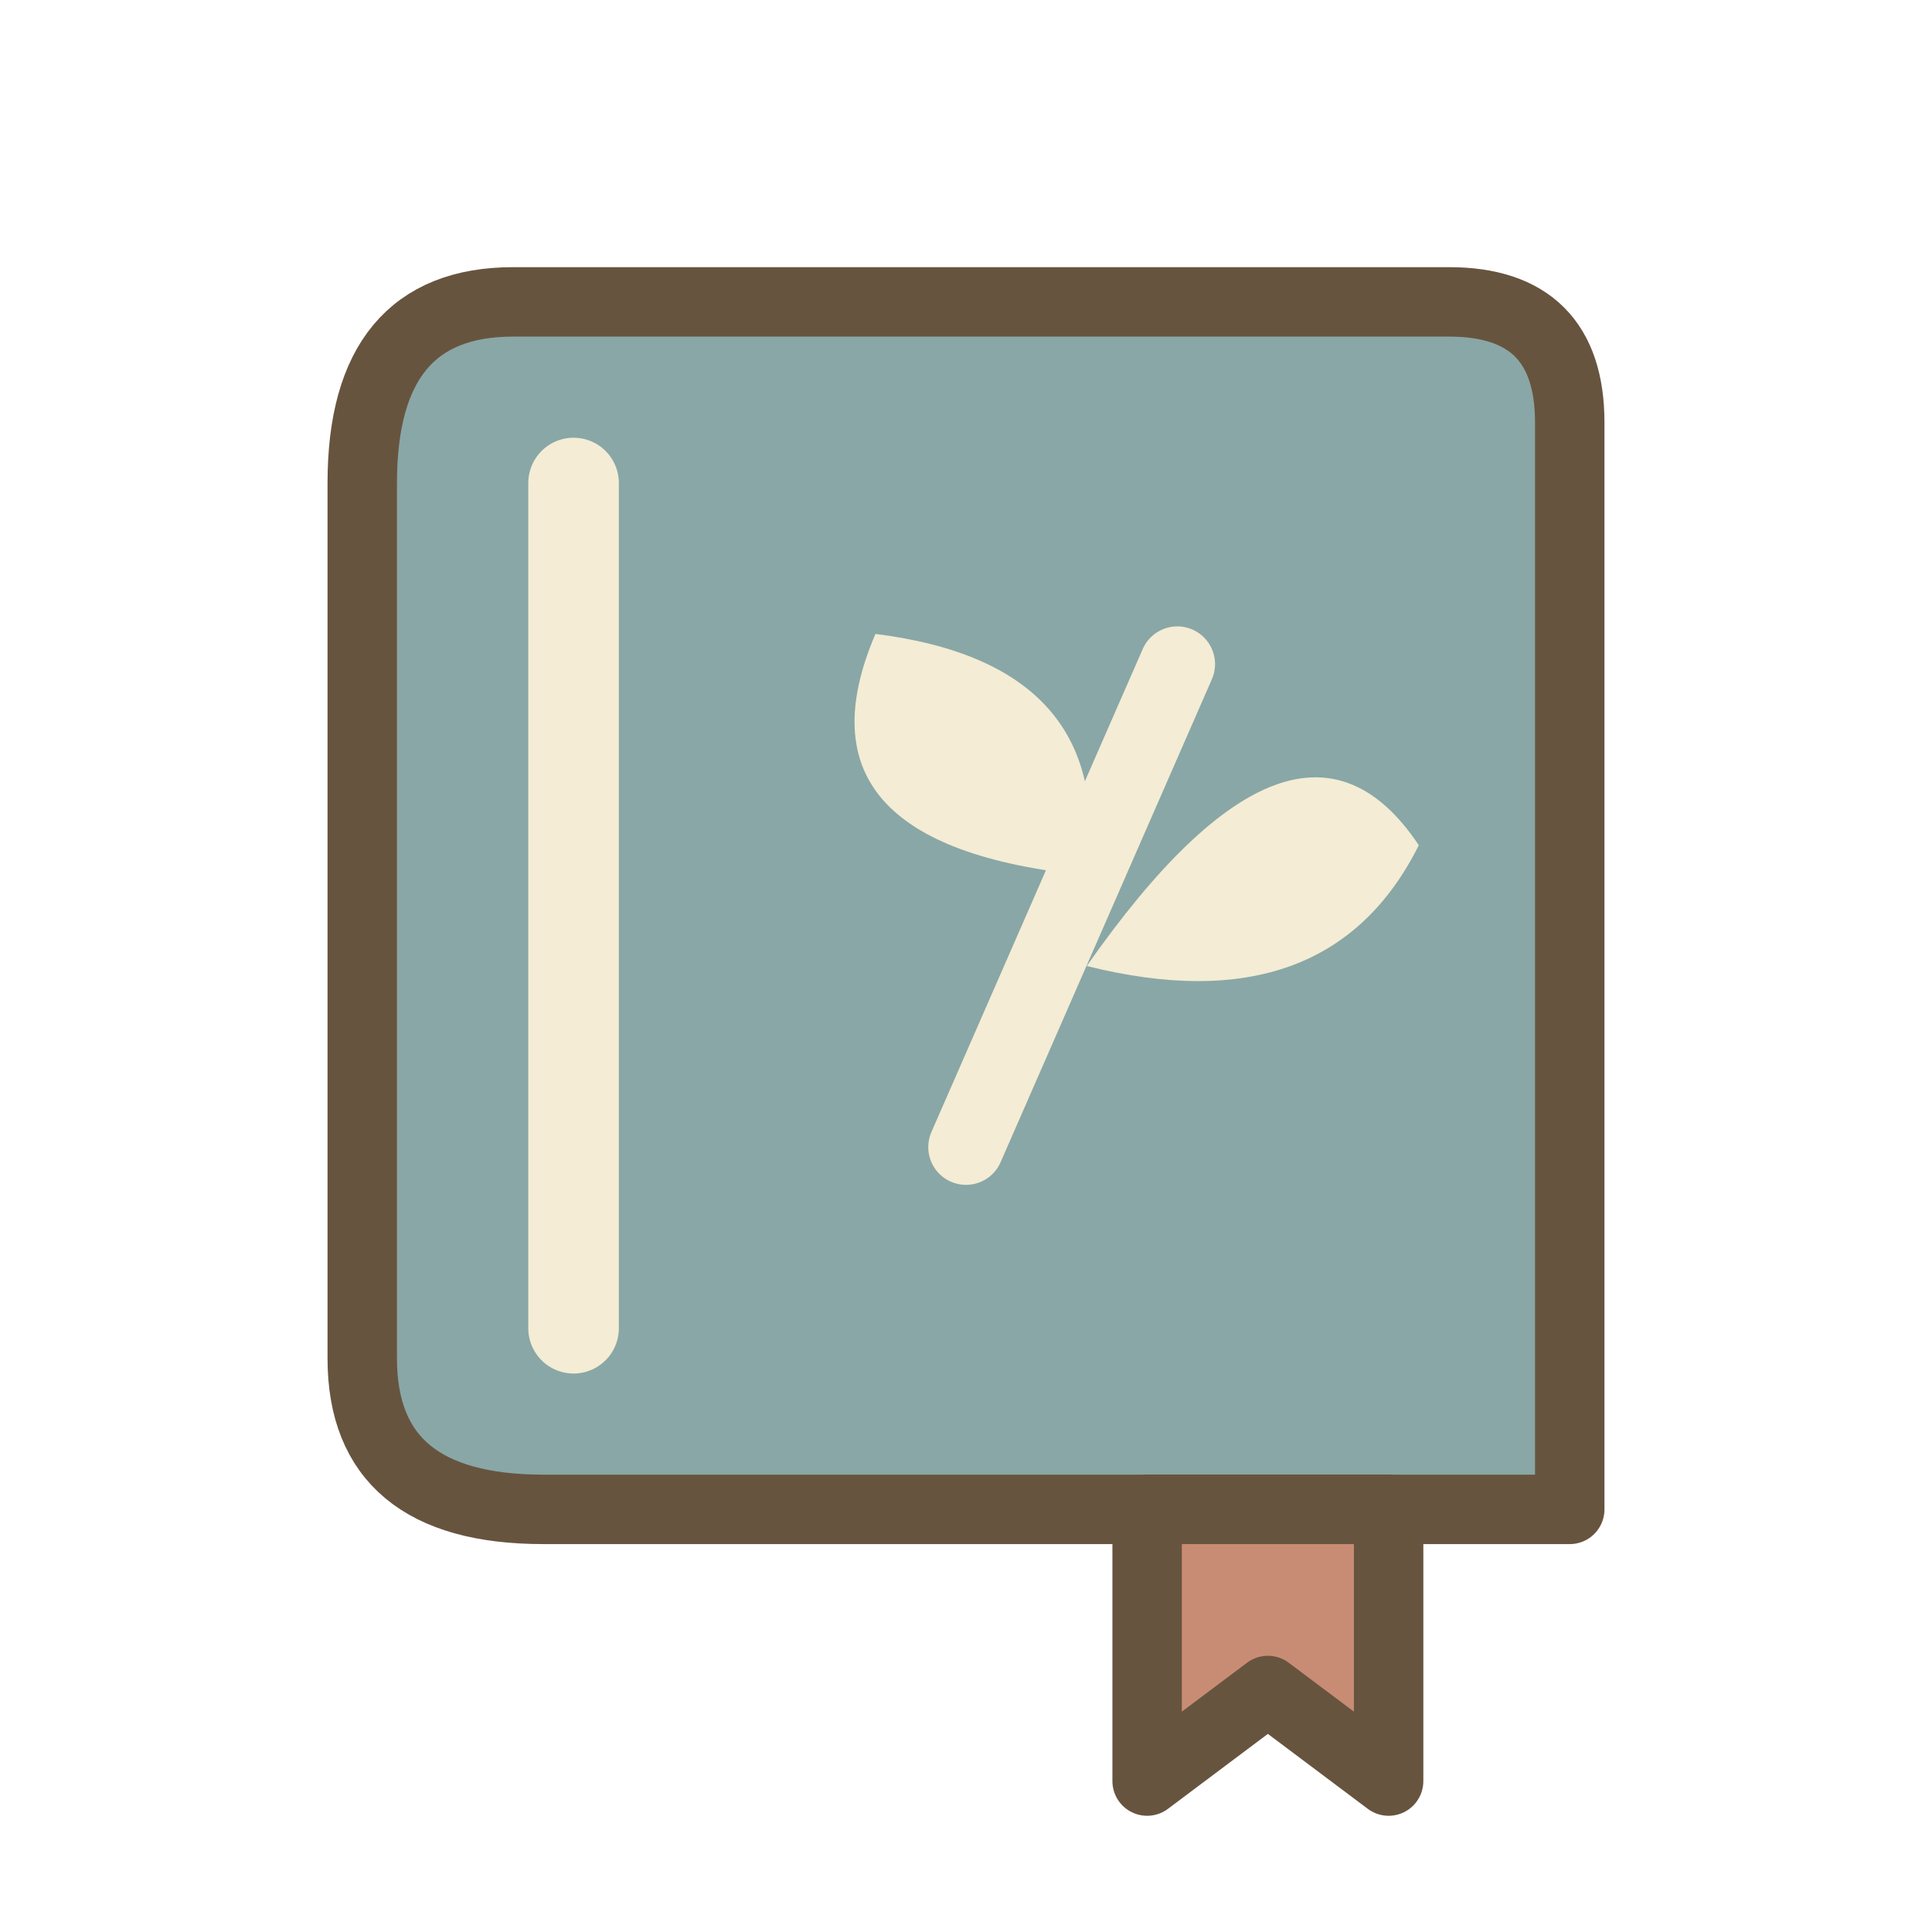
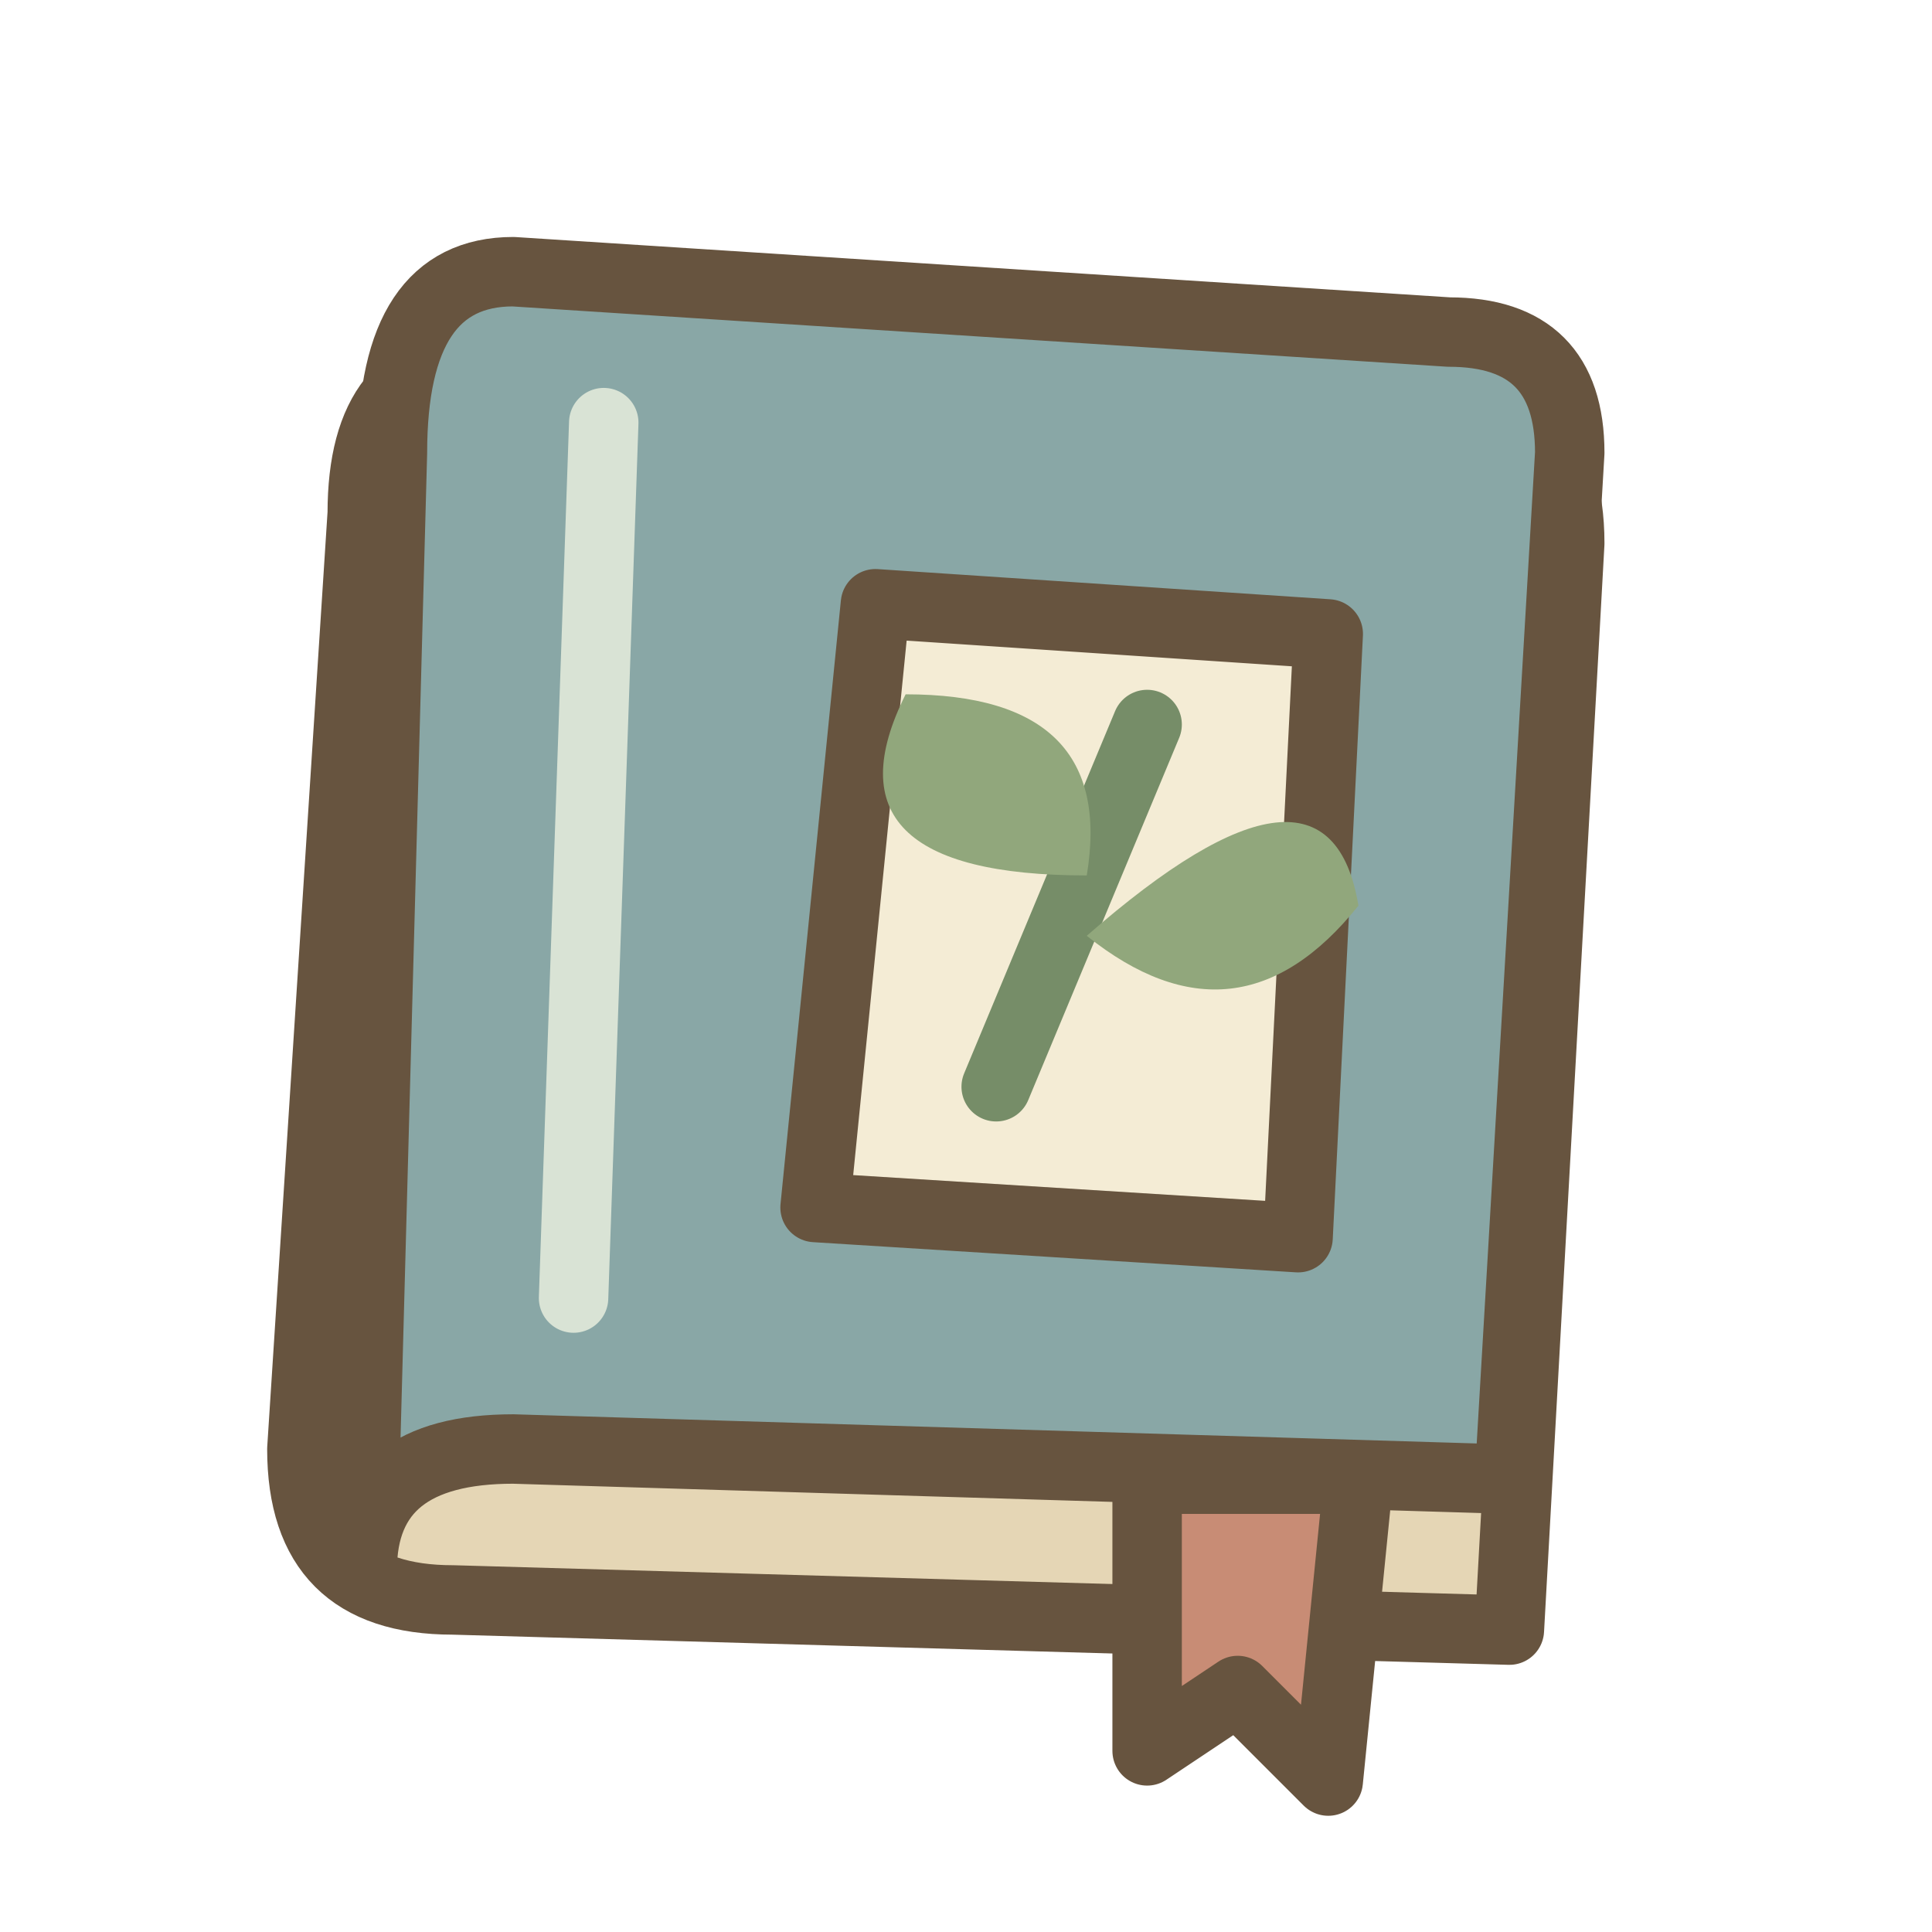
- <svg xmlns="http://www.w3.org/2000/svg" viewBox="0 0 64 64" fill="none" stroke="#67543f" stroke-width="2.3" stroke-linecap="round" stroke-linejoin="round" aria-hidden="true">
-   <path fill="#89a7a6" d="M17 10h31q4 0 4 4v36H18q-6 0-6-5V16q0-6 5-6Z" />
-   <path stroke="#f4ecd5" stroke-width="3" d="M19 16v28" />
-   <path stroke="#f4ecd5" stroke-width="2.5" d="m32 38 7-16" />
-   <path fill="#f4ecd5" stroke="none" d="M36 29q-10-1-7-8 8 1 7 8m0 3q7-10 11-4-3 6-11 4" />
-   <path fill="#c88c75" d="M38 50h8v9l-4-3-4 3Z" />
+ <svg viewBox="0 0 64 64" fill="none" stroke="#67543f" stroke-width="2.3" stroke-linecap="round" stroke-linejoin="round" aria-hidden="true">
+   <path fill="#e5d6b5" d="m16 12 31 1q5 0 5 5l-2 36-35-1q-5 0-5-5l2-31q0-5 4-5Z" />
+   <path fill="#89a7a6" d="m17 9 31 2q4 0 4 4l-2 34-33-1q-5 0-5 4l1-37q0-6 4-6Z" />
+   <path stroke="#d9e3d5" d="m20 14-1 29" />
+   <path fill="#f4ecd5" d="m29 20 15 1-1 20-16-1Z" />
+   <path stroke="#768d68" d="m33 36 5-12" />
+   <path fill="#91a77c" stroke="none" d="M36 29q-9 0-6-6 7 0 6 6m0 2q8-7 9-1-4 5-9 1" />
+   <path fill="#c88c75" d="m38 49 7 0-1 10-3-3-3 2Z" />
</svg>
